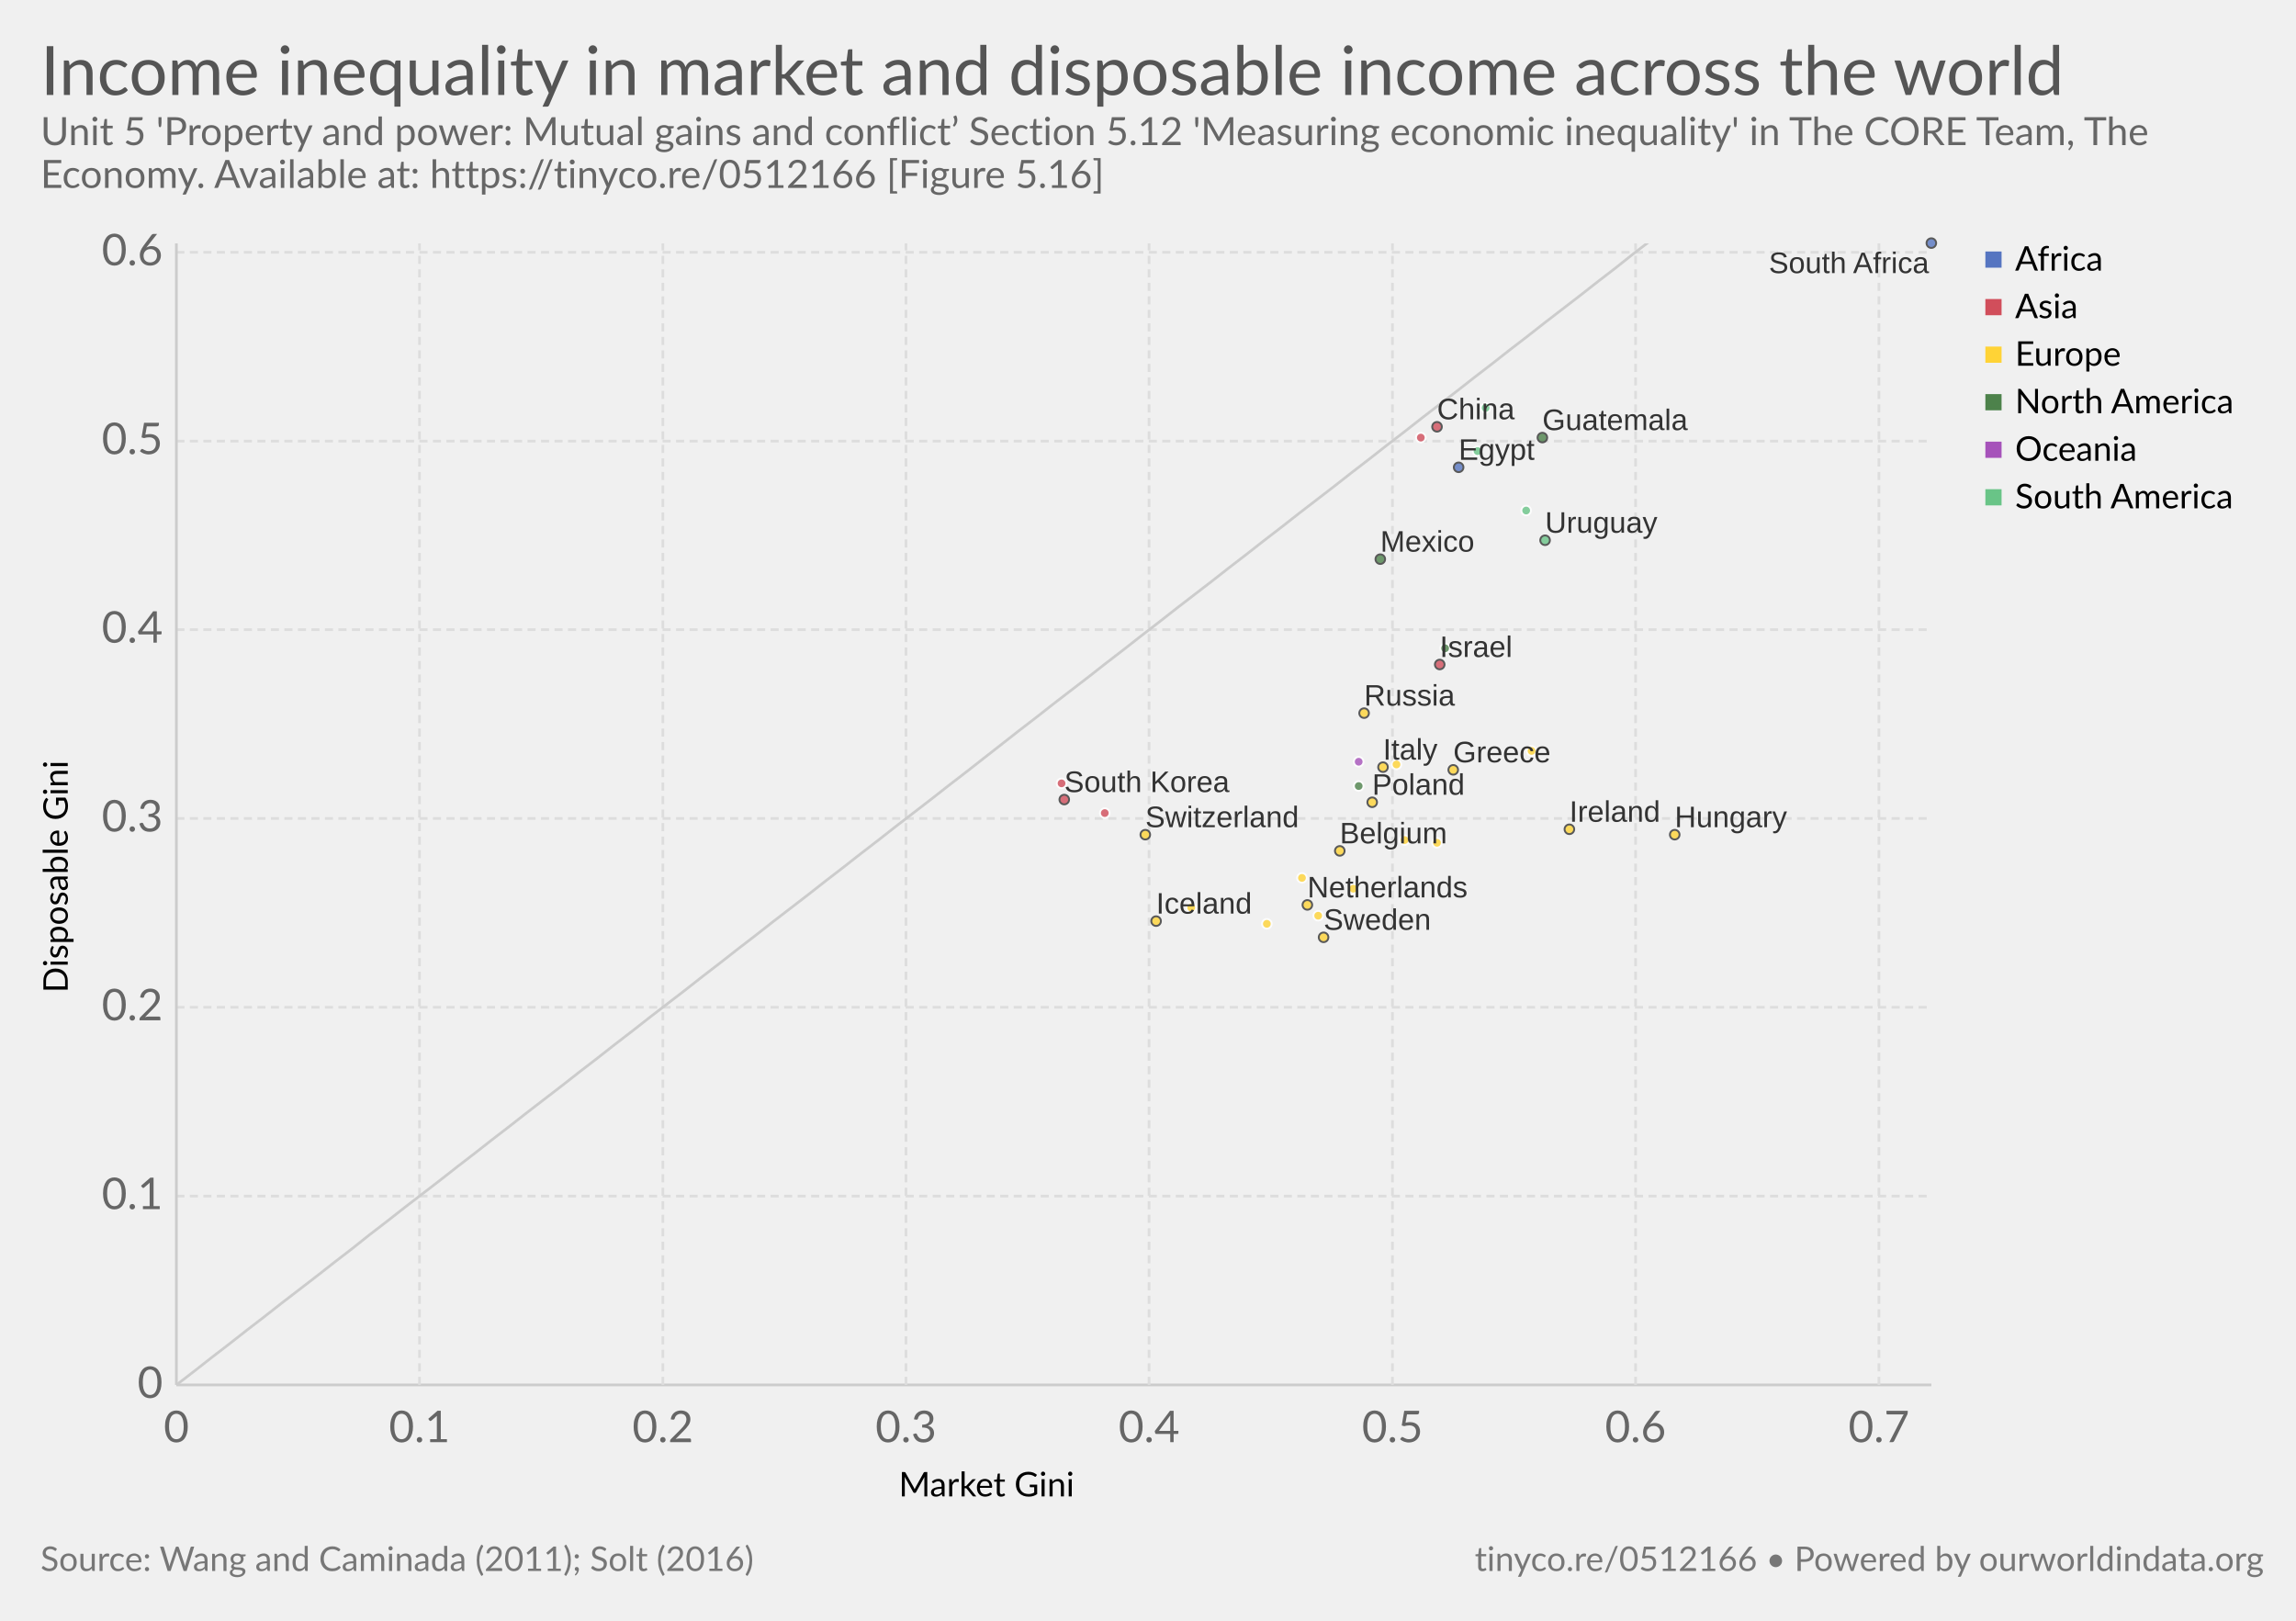
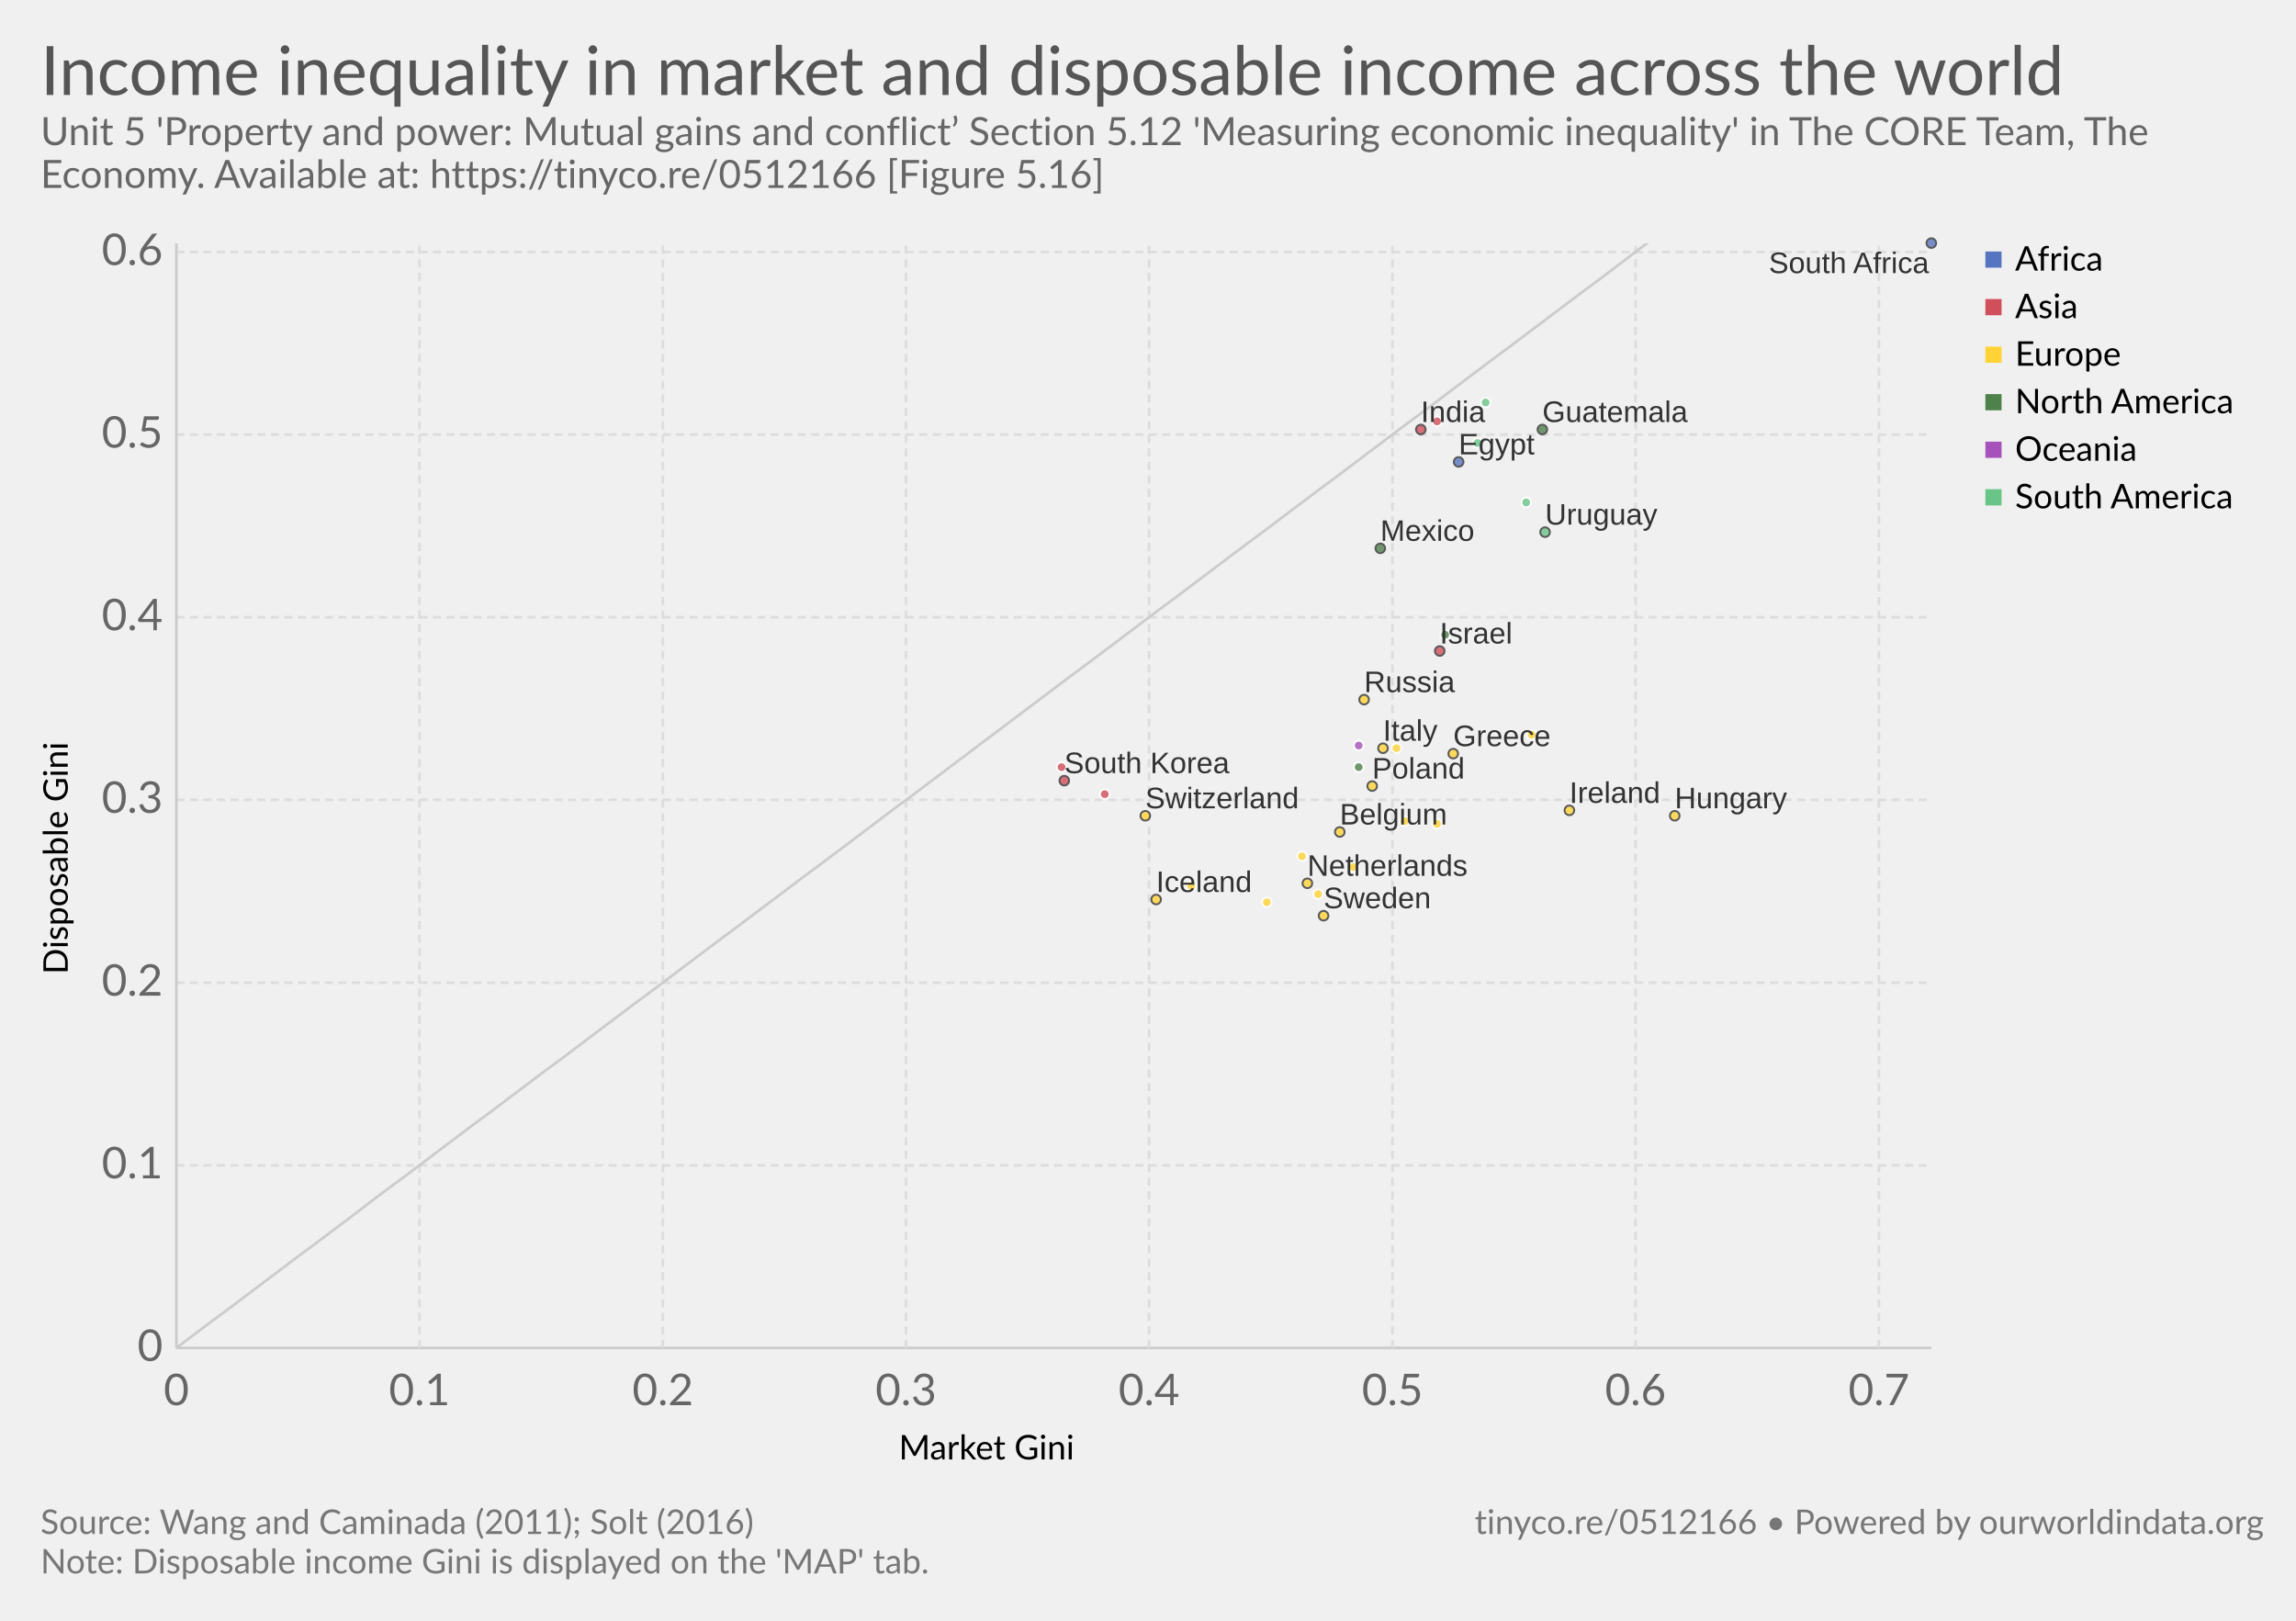
<svg xmlns="http://www.w3.org/2000/svg" version="1.1" style="font-family:Lato, 'Helvetica Neue', Helvetica, Arial, sans-serif;font-size:18px;background-color:white;text-rendering:optimizeLegibility;-webkit-font-smoothing:antialiased" width="850" height="600">
  <g class="HeaderView">
    <a href="https://ourworldindata.org/grapher/income-inequality-in-market-and-disposable-income-across-the-world" target="_blank">
      <text font-size="25.20" x="15.0" y="35.2" fill="#555">
        <tspan x="15" y="35.16">Income inequality in market and disposable income across the world</tspan>
      </text>
    </a>
    <text font-size="14.40" x="15.0" y="53.7" fill="#666">
      <tspan x="15" y="53.72">Unit 5 'Property and power: Mutual gains and conflict’ Section 5.12 'Measuring economic inequality' in The CORE Team, The</tspan>
      <tspan x="15" y="69.56">Economy. Available at: https://tinyco.re/0512166 [Figure 5.16]</tspan>
    </text>
  </g>
  <g>
    <g class="AxisBoxView">
      <g class="HorizontalAxis">
-         <text font-size="12.60" x="332.7" y="554.0">
-           <tspan x="332.744" y="553.98">Market Gini</tspan>
-         </text>
-         <text x="65.3" y="533.9" fill="#666" text-anchor="middle" font-size="16.2">0</text>
-         <text x="155.3" y="533.9" fill="#666" text-anchor="middle" font-size="16.2">0.1</text>
-         <text x="245.4" y="533.9" fill="#666" text-anchor="middle" font-size="16.2">0.2</text>
-         <text x="335.4" y="533.9" fill="#666" text-anchor="middle" font-size="16.2">0.3</text>
-         <text x="425.4" y="533.9" fill="#666" text-anchor="middle" font-size="16.2">0.4</text>
-         <text x="515.5" y="533.9" fill="#666" text-anchor="middle" font-size="16.2">0.5</text>
-         <text x="605.5" y="533.9" fill="#666" text-anchor="middle" font-size="16.2">0.6</text>
-         <text x="695.6" y="533.9" fill="#666" text-anchor="middle" font-size="16.2">0.7</text>
+         <text font-size="12.60" x="332.7" y="540.3">
+           <tspan x="332.744" y="540.28">Market Gini</tspan>
+         </text>
+         <text x="65.3" y="520.2" fill="#666" text-anchor="middle" font-size="16.2">0</text>
+         <text x="155.3" y="520.2" fill="#666" text-anchor="middle" font-size="16.2">0.1</text>
+         <text x="245.4" y="520.2" fill="#666" text-anchor="middle" font-size="16.2">0.2</text>
+         <text x="335.4" y="520.2" fill="#666" text-anchor="middle" font-size="16.2">0.3</text>
+         <text x="425.4" y="520.2" fill="#666" text-anchor="middle" font-size="16.2">0.4</text>
+         <text x="515.5" y="520.2" fill="#666" text-anchor="middle" font-size="16.2">0.5</text>
+         <text x="605.5" y="520.2" fill="#666" text-anchor="middle" font-size="16.2">0.6</text>
+         <text x="695.6" y="520.2" fill="#666" text-anchor="middle" font-size="16.2">0.7</text>
      </g>
      <g class="VerticalAxis">
-         <text font-size="12.60" x="-367.5" y="25.1" transform="rotate(-90)">
-           <tspan x="-367.526" y="25.08">Disposable Gini</tspan>
-         </text>
-         <text x="60.28" y="512.7" fill="#666" dominant-baseline="middle" text-anchor="end" font-size="16.2">0</text>
-         <text x="60.28" y="442.8" fill="#666" dominant-baseline="middle" text-anchor="end" font-size="16.2">0.1</text>
-         <text x="60.28" y="372.9" fill="#666" dominant-baseline="middle" text-anchor="end" font-size="16.2">0.2</text>
-         <text x="60.28" y="303" fill="#666" dominant-baseline="middle" text-anchor="end" font-size="16.2">0.3</text>
-         <text x="60.28" y="233.1" fill="#666" dominant-baseline="middle" text-anchor="end" font-size="16.2">0.4</text>
-         <text x="60.28" y="163.3" fill="#666" dominant-baseline="middle" text-anchor="end" font-size="16.2">0.5</text>
-         <text x="60.28" y="93.4" fill="#666" dominant-baseline="middle" text-anchor="end" font-size="16.2">0.6</text>
+         <text font-size="12.60" x="-360.7" y="25.1" transform="rotate(-90)">
+           <tspan x="-360.676" y="25.08">Disposable Gini</tspan>
+         </text>
+         <text x="60.28" y="499" fill="#666" dominant-baseline="middle" text-anchor="end" font-size="16.2">0</text>
+         <text x="60.28" y="431.4" fill="#666" dominant-baseline="middle" text-anchor="end" font-size="16.2">0.1</text>
+         <text x="60.28" y="363.8" fill="#666" dominant-baseline="middle" text-anchor="end" font-size="16.2">0.2</text>
+         <text x="60.28" y="296.1" fill="#666" dominant-baseline="middle" text-anchor="end" font-size="16.2">0.3</text>
+         <text x="60.28" y="228.5" fill="#666" dominant-baseline="middle" text-anchor="end" font-size="16.2">0.4</text>
+         <text x="60.28" y="160.9" fill="#666" dominant-baseline="middle" text-anchor="end" font-size="16.2">0.5</text>
+         <text x="60.28" y="93.3" fill="#666" dominant-baseline="middle" text-anchor="end" font-size="16.2">0.6</text>
      </g>
      <g class="AxisGridLines">
-         <line x1="65.28" y1="512.7" x2="715.00" y2="512.7" stroke="#ccc" />
-         <line x1="65.28" y1="442.8" x2="715.00" y2="442.8" stroke="#ddd" stroke-dasharray="3,2" />
-         <line x1="65.28" y1="372.9" x2="715.00" y2="372.9" stroke="#ddd" stroke-dasharray="3,2" />
-         <line x1="65.28" y1="303" x2="715.00" y2="303" stroke="#ddd" stroke-dasharray="3,2" />
-         <line x1="65.28" y1="233.1" x2="715.00" y2="233.1" stroke="#ddd" stroke-dasharray="3,2" />
-         <line x1="65.28" y1="163.3" x2="715.00" y2="163.3" stroke="#ddd" stroke-dasharray="3,2" />
-         <line x1="65.28" y1="93.4" x2="715.00" y2="93.4" stroke="#ddd" stroke-dasharray="3,2" />
+         <line x1="65.28" y1="499" x2="715.00" y2="499" stroke="#ccc" />
+         <line x1="65.28" y1="431.4" x2="715.00" y2="431.4" stroke="#ddd" stroke-dasharray="3,2" />
+         <line x1="65.28" y1="363.8" x2="715.00" y2="363.8" stroke="#ddd" stroke-dasharray="3,2" />
+         <line x1="65.28" y1="296.1" x2="715.00" y2="296.1" stroke="#ddd" stroke-dasharray="3,2" />
+         <line x1="65.28" y1="228.5" x2="715.00" y2="228.5" stroke="#ddd" stroke-dasharray="3,2" />
+         <line x1="65.28" y1="160.9" x2="715.00" y2="160.9" stroke="#ddd" stroke-dasharray="3,2" />
+         <line x1="65.28" y1="93.3" x2="715.00" y2="93.3" stroke="#ddd" stroke-dasharray="3,2" />
      </g>
      <g class="AxisGridLines">
-         <line x1="65.3" y1="512.70" x2="65.3" y2="90.10" stroke="#ccc" />
-         <line x1="155.3" y1="512.70" x2="155.3" y2="90.10" stroke="#ddd" stroke-dasharray="3,2" />
-         <line x1="245.4" y1="512.70" x2="245.4" y2="90.10" stroke="#ddd" stroke-dasharray="3,2" />
-         <line x1="335.4" y1="512.70" x2="335.4" y2="90.10" stroke="#ddd" stroke-dasharray="3,2" />
-         <line x1="425.4" y1="512.70" x2="425.4" y2="90.10" stroke="#ddd" stroke-dasharray="3,2" />
-         <line x1="515.5" y1="512.70" x2="515.5" y2="90.10" stroke="#ddd" stroke-dasharray="3,2" />
-         <line x1="605.5" y1="512.70" x2="605.5" y2="90.10" stroke="#ddd" stroke-dasharray="3,2" />
-         <line x1="695.6" y1="512.70" x2="695.6" y2="90.10" stroke="#ddd" stroke-dasharray="3,2" />
+         <line x1="65.3" y1="499.00" x2="65.3" y2="90.10" stroke="#ccc" />
+         <line x1="155.3" y1="499.00" x2="155.3" y2="90.10" stroke="#ddd" stroke-dasharray="3,2" />
+         <line x1="245.4" y1="499.00" x2="245.4" y2="90.10" stroke="#ddd" stroke-dasharray="3,2" />
+         <line x1="335.4" y1="499.00" x2="335.4" y2="90.10" stroke="#ddd" stroke-dasharray="3,2" />
+         <line x1="425.4" y1="499.00" x2="425.4" y2="90.10" stroke="#ddd" stroke-dasharray="3,2" />
+         <line x1="515.5" y1="499.00" x2="515.5" y2="90.10" stroke="#ddd" stroke-dasharray="3,2" />
+         <line x1="605.5" y1="499.00" x2="605.5" y2="90.10" stroke="#ddd" stroke-dasharray="3,2" />
+         <line x1="695.6" y1="499.00" x2="695.6" y2="90.10" stroke="#ddd" stroke-dasharray="3,2" />
      </g>
    </g>
    <g class="ComparisonLine">
      <defs>
        <clipPath id="axisBounds-3">
-           <rect x="65.28" y="90.1" width="649.72" height="422.6" />
+           <rect x="65.28" y="90.1" width="649.72" height="408.9" />
        </clipPath>
      </defs>
-       <path d="M65.3,512.7L71.8,507.7L78.3,502.6L84.8,497.6L91.3,492.5L97.8,487.5L104.3,482.4L110.8,477.4L117.3,472.4L123.8,467.3L130.3,462.3L136.7,457.2L143.2,452.2L149.7,447.1L156.2,442.1L162.7,437.1L169.2,432L175.7,427L182.2,421.9L188.7,416.9L195.2,411.8L201.7,406.8L208.2,401.8L214.7,396.7L221.2,391.7L227.7,386.6L234.2,381.6L240.7,376.5L247.2,371.5L253.7,366.5L260.2,361.4L266.7,356.4L273.2,351.3L279.7,346.3L286.2,341.2L292.7,336.2L299.2,331.2L305.7,326.1L312.2,321.1L318.7,316L325.2,311L331.7,305.9L338.2,300.9L344.7,295.9L351.2,290.8L357.7,285.8L364.2,280.7L370.6,275.7L377.1,270.6L383.6,265.6L390.1,260.5L396.6,255.5L403.1,250.5L409.6,245.4L416.1,240.4L422.6,235.3L429.1,230.3L435.6,225.2L442.1,220.2L448.6,215.2L455.1,210.1L461.6,205.1L468.1,200L474.6,195L481.1,189.9L487.6,184.9L494.1,179.9L500.6,174.8L507.1,169.8L513.6,164.7L520.1,159.7L526.6,154.6L533.1,149.6L539.6,144.6L546.1,139.5L552.6,134.5L559.1,129.4L565.6,124.4L572.1,119.3L578.6,114.3L585.1,109.3L591.6,104.2L598.1,99.2L604.5,94.1L611,89.1L617.5,84L624,79L630.5,74L637,68.9L643.5,63.9L650,58.8L656.5,53.8L663,48.7L669.5,43.7L676,38.7L682.5,33.6L689,28.6L695.5,23.5L702,18.5L708.5,13.4" clip-path="url(#axisBounds-3)" fill="none" stroke="#ccc" />
+       <path d="M65.3,499L71.8,494.1L78.3,489.2L84.8,484.4L91.3,479.5L97.8,474.6L104.3,469.7L110.8,464.8L117.3,460L123.8,455.1L130.3,450.2L136.7,445.3L143.2,440.4L149.7,435.6L156.2,430.7L162.7,425.8L169.2,420.9L175.7,416L182.2,411.2L188.7,406.3L195.2,401.4L201.7,396.5L208.2,391.7L214.7,386.8L221.2,381.9L227.7,377L234.2,372.1L240.7,367.3L247.2,362.4L253.7,357.5L260.2,352.6L266.7,347.7L273.2,342.9L279.7,338L286.2,333.1L292.7,328.2L299.2,323.3L305.7,318.5L312.2,313.6L318.7,308.7L325.2,303.8L331.7,298.9L338.2,294.1L344.7,289.2L351.2,284.3L357.7,279.4L364.2,274.5L370.6,269.7L377.1,264.8L383.6,259.9L390.1,255L396.6,250.1L403.1,245.3L409.6,240.4L416.1,235.5L422.6,230.6L429.1,225.7L435.6,220.9L442.1,216L448.6,211.1L455.1,206.2L461.6,201.3L468.1,196.5L474.6,191.6L481.1,186.7L487.6,181.8L494.1,177L500.6,172.1L507.1,167.2L513.6,162.3L520.1,157.4L526.6,152.6L533.1,147.7L539.6,142.8L546.1,137.9L552.6,133L559.1,128.2L565.6,123.3L572.1,118.4L578.6,113.5L585.1,108.6L591.6,103.8L598.1,98.9L604.5,94L611,89.1L617.5,84.2L624,79.4L630.5,74.5L637,69.6L643.5,64.7L650,59.8L656.5,55L663,50.1L669.5,45.2L676,40.3L682.5,35.4L689,30.6L695.5,25.7L702,20.8L708.5,15.9" clip-path="url(#axisBounds-3)" fill="none" stroke="#ccc" />
    </g>
    <g class="PointsWithLabels clickable" clip-path="url(#scatterBounds-4)" font-family="Arial, sans-serif">
-       <rect x="65.28" y="90.1" width="649.72" height="422.6" fill="rgba(255,255,255,0)" />
+       <rect x="65.28" y="90.1" width="649.72" height="408.9" fill="rgba(255,255,255,0)" />
      <defs>
        <clipPath id="scatterBounds-4">
-           <rect x="55.28" y="80.1" width="669.72" height="442.6" />
+           <rect x="55.28" y="80.1" width="669.72" height="428.9" />
        </clipPath>
      </defs>
      <g class="key-Sweden_0">
-         <circle cx="490.00" cy="347.00" r="1.78" fill="#ffd336" opacity="0.8" stroke="#333" stroke-width="0.7" />
+         <circle cx="490.00" cy="339.00" r="1.78" fill="#ffd336" opacity="0.8" stroke="#333" stroke-width="0.7" />
      </g>
      <g class="key-Norway_0">
-         <circle cx="469.00" cy="342.00" r="1.78" fill="#ffd336" opacity="0.8" stroke="#fff" stroke-width="0.7" />
+         <circle cx="469.00" cy="334.00" r="1.78" fill="#ffd336" opacity="0.8" stroke="#fff" stroke-width="0.7" />
      </g>
      <g class="key-Iceland_0">
-         <circle cx="428.00" cy="341.00" r="1.78" fill="#ffd336" opacity="0.8" stroke="#333" stroke-width="0.7" />
+         <circle cx="428.00" cy="333.00" r="1.78" fill="#ffd336" opacity="0.8" stroke="#333" stroke-width="0.7" />
      </g>
      <g class="key-Denmark_0">
-         <circle cx="488.00" cy="339.00" r="1.78" fill="#ffd336" opacity="0.8" stroke="#fff" stroke-width="0.7" />
+         <circle cx="488.00" cy="331.00" r="1.78" fill="#ffd336" opacity="0.8" stroke="#fff" stroke-width="0.7" />
      </g>
      <g class="key-Slovenia_0">
-         <circle cx="441.00" cy="336.00" r="1.78" fill="#ffd336" opacity="0.8" stroke="#fff" stroke-width="0.7" />
+         <circle cx="441.00" cy="328.00" r="1.78" fill="#ffd336" opacity="0.8" stroke="#fff" stroke-width="0.7" />
      </g>
      <g class="key-Netherlands_0">
-         <circle cx="484.00" cy="335.00" r="1.78" fill="#ffd336" opacity="0.8" stroke="#333" stroke-width="0.7" />
+         <circle cx="484.00" cy="327.00" r="1.78" fill="#ffd336" opacity="0.8" stroke="#333" stroke-width="0.7" />
      </g>
      <g class="key-Finland_0">
-         <circle cx="501.00" cy="329.00" r="1.78" fill="#ffd336" opacity="0.8" stroke="#fff" stroke-width="0.7" />
+         <circle cx="501.00" cy="321.00" r="1.78" fill="#ffd336" opacity="0.8" stroke="#fff" stroke-width="0.7" />
      </g>
      <g class="key-Austria_0">
-         <circle cx="482.00" cy="325.00" r="1.78" fill="#ffd336" opacity="0.8" stroke="#fff" stroke-width="0.7" />
+         <circle cx="482.00" cy="317.00" r="1.78" fill="#ffd336" opacity="0.8" stroke="#fff" stroke-width="0.7" />
      </g>
      <g class="key-Belgium_0">
-         <circle cx="496.00" cy="315.00" r="1.78" fill="#ffd336" opacity="0.8" stroke="#333" stroke-width="0.7" />
+         <circle cx="496.00" cy="308.00" r="1.78" fill="#ffd336" opacity="0.8" stroke="#333" stroke-width="0.7" />
      </g>
      <g class="key-Germany_0">
-         <circle cx="532.00" cy="312.00" r="1.78" fill="#ffd336" opacity="0.8" stroke="#fff" stroke-width="0.7" />
+         <circle cx="532.00" cy="305.00" r="1.78" fill="#ffd336" opacity="0.8" stroke="#fff" stroke-width="0.7" />
      </g>
      <g class="key-France_0">
-         <circle cx="520.00" cy="311.00" r="1.78" fill="#ffd336" opacity="0.8" stroke="#fff" stroke-width="0.7" />
+         <circle cx="520.00" cy="304.00" r="1.78" fill="#ffd336" opacity="0.8" stroke="#fff" stroke-width="0.7" />
      </g>
      <g class="key-Switzerland_0">
-         <circle cx="424.00" cy="309.00" r="1.78" fill="#ffd336" opacity="0.8" stroke="#333" stroke-width="0.7" />
+         <circle cx="424.00" cy="302.00" r="1.78" fill="#ffd336" opacity="0.8" stroke="#333" stroke-width="0.7" />
      </g>
      <g class="key-Hungary_0">
-         <circle cx="620.00" cy="309.00" r="1.78" fill="#ffd336" opacity="0.8" stroke="#333" stroke-width="0.7" />
+         <circle cx="620.00" cy="302.00" r="1.78" fill="#ffd336" opacity="0.8" stroke="#333" stroke-width="0.7" />
      </g>
      <g class="key-Ireland_0">
-         <circle cx="581.00" cy="307.00" r="1.78" fill="#ffd336" opacity="0.8" stroke="#333" stroke-width="0.7" />
+         <circle cx="581.00" cy="300.00" r="1.78" fill="#ffd336" opacity="0.8" stroke="#333" stroke-width="0.7" />
      </g>
      <g class="key-Japan_0">
-         <circle cx="409.00" cy="301.00" r="1.78" fill="#d14e5b" opacity="0.8" stroke="#fff" stroke-width="0.7" />
+         <circle cx="409.00" cy="294.00" r="1.78" fill="#d14e5b" opacity="0.8" stroke="#fff" stroke-width="0.7" />
      </g>
      <g class="key-Poland_0">
-         <circle cx="508.00" cy="297.00" r="1.78" fill="#ffd336" opacity="0.8" stroke="#333" stroke-width="0.7" />
+         <circle cx="508.00" cy="291.00" r="1.78" fill="#ffd336" opacity="0.8" stroke="#333" stroke-width="0.7" />
      </g>
      <g class="key-South-Korea_0">
-         <circle cx="394.00" cy="296.00" r="1.78" fill="#d14e5b" opacity="0.8" stroke="#333" stroke-width="0.7" />
+         <circle cx="394.00" cy="289.00" r="1.78" fill="#d14e5b" opacity="0.8" stroke="#333" stroke-width="0.7" />
      </g>
      <g class="key-Canada_0">
-         <circle cx="503.00" cy="291.00" r="1.78" fill="#4d824b" opacity="0.8" stroke="#fff" stroke-width="0.7" />
+         <circle cx="503.00" cy="284.00" r="1.78" fill="#4d824b" opacity="0.8" stroke="#fff" stroke-width="0.7" />
      </g>
      <g class="key-Taiwan_0">
-         <circle cx="393.00" cy="290.00" r="1.78" fill="#d14e5b" opacity="0.8" stroke="#fff" stroke-width="0.7" />
+         <circle cx="393.00" cy="284.00" r="1.78" fill="#d14e5b" opacity="0.8" stroke="#fff" stroke-width="0.7" />
      </g>
      <g class="key-Greece_0">
-         <circle cx="538.00" cy="285.00" r="1.78" fill="#ffd336" opacity="0.8" stroke="#333" stroke-width="0.7" />
+         <circle cx="538.00" cy="279.00" r="1.78" fill="#ffd336" opacity="0.8" stroke="#333" stroke-width="0.7" />
      </g>
      <g class="key-Italy_0">
-         <circle cx="512.00" cy="284.00" r="1.78" fill="#ffd336" opacity="0.8" stroke="#333" stroke-width="0.7" />
+         <circle cx="512.00" cy="277.00" r="1.78" fill="#ffd336" opacity="0.8" stroke="#333" stroke-width="0.7" />
      </g>
      <g class="key-Spain_0">
-         <circle cx="517.00" cy="283.00" r="1.78" fill="#ffd336" opacity="0.8" stroke="#fff" stroke-width="0.7" />
+         <circle cx="517.00" cy="277.00" r="1.78" fill="#ffd336" opacity="0.8" stroke="#fff" stroke-width="0.7" />
      </g>
      <g class="key-Australia_0">
-         <circle cx="503.00" cy="282.00" r="1.78" fill="#a652ba" opacity="0.8" stroke="#fff" stroke-width="0.7" />
+         <circle cx="503.00" cy="276.00" r="1.78" fill="#a652ba" opacity="0.8" stroke="#fff" stroke-width="0.7" />
      </g>
      <g class="key-United-Kingdom_0">
-         <circle cx="567.00" cy="278.00" r="1.78" fill="#ffd336" opacity="0.8" stroke="#fff" stroke-width="0.7" />
+         <circle cx="567.00" cy="272.00" r="1.78" fill="#ffd336" opacity="0.8" stroke="#fff" stroke-width="0.7" />
      </g>
      <g class="key-Russia_0">
-         <circle cx="505.00" cy="264.00" r="1.78" fill="#ffd336" opacity="0.8" stroke="#333" stroke-width="0.7" />
+         <circle cx="505.00" cy="259.00" r="1.78" fill="#ffd336" opacity="0.8" stroke="#333" stroke-width="0.7" />
      </g>
      <g class="key-Israel_0">
-         <circle cx="533.00" cy="246.00" r="1.78" fill="#d14e5b" opacity="0.8" stroke="#333" stroke-width="0.7" />
+         <circle cx="533.00" cy="241.00" r="1.78" fill="#d14e5b" opacity="0.8" stroke="#333" stroke-width="0.7" />
      </g>
      <g class="key-United-States_0">
-         <circle cx="535.00" cy="240.00" r="1.78" fill="#4d824b" opacity="0.8" stroke="#fff" stroke-width="0.7" />
+         <circle cx="535.00" cy="235.00" r="1.78" fill="#4d824b" opacity="0.8" stroke="#fff" stroke-width="0.7" />
      </g>
      <g class="key-Mexico_0">
-         <circle cx="511.00" cy="207.00" r="1.78" fill="#4d824b" opacity="0.8" stroke="#333" stroke-width="0.7" />
+         <circle cx="511.00" cy="203.00" r="1.78" fill="#4d824b" opacity="0.8" stroke="#333" stroke-width="0.7" />
      </g>
      <g class="key-Uruguay_0">
-         <circle cx="572.00" cy="200.00" r="1.78" fill="#69c487" opacity="0.8" stroke="#333" stroke-width="0.7" />
+         <circle cx="572.00" cy="197.00" r="1.78" fill="#69c487" opacity="0.8" stroke="#333" stroke-width="0.7" />
      </g>
      <g class="key-Brazil_0">
-         <circle cx="565.00" cy="189.00" r="1.78" fill="#69c487" opacity="0.8" stroke="#fff" stroke-width="0.7" />
+         <circle cx="565.00" cy="186.00" r="1.78" fill="#69c487" opacity="0.8" stroke="#fff" stroke-width="0.7" />
      </g>
      <g class="key-Egypt_0">
-         <circle cx="540.00" cy="173.00" r="1.78" fill="#5675c1" opacity="0.8" stroke="#333" stroke-width="0.7" />
+         <circle cx="540.00" cy="171.00" r="1.78" fill="#5675c1" opacity="0.8" stroke="#333" stroke-width="0.7" />
      </g>
      <g class="key-Colombia_0">
-         <circle cx="547.00" cy="167.00" r="1.78" fill="#69c487" opacity="0.8" stroke="#fff" stroke-width="0.7" />
+         <circle cx="547.00" cy="164.00" r="1.78" fill="#69c487" opacity="0.8" stroke="#fff" stroke-width="0.7" />
      </g>
      <g class="key-Guatemala_0">
-         <circle cx="571.00" cy="162.00" r="1.78" fill="#4d824b" opacity="0.8" stroke="#333" stroke-width="0.7" />
+         <circle cx="571.00" cy="159.00" r="1.78" fill="#4d824b" opacity="0.8" stroke="#333" stroke-width="0.7" />
      </g>
      <g class="key-India_0">
-         <circle cx="526.00" cy="162.00" r="1.78" fill="#d14e5b" opacity="0.8" stroke="#fff" stroke-width="0.7" />
+         <circle cx="526.00" cy="159.00" r="1.78" fill="#d14e5b" opacity="0.8" stroke="#333" stroke-width="0.7" />
      </g>
      <g class="key-China_0">
-         <circle cx="532.00" cy="158.00" r="1.78" fill="#d14e5b" opacity="0.8" stroke="#333" stroke-width="0.7" />
+         <circle cx="532.00" cy="156.00" r="1.78" fill="#d14e5b" opacity="0.8" stroke="#fff" stroke-width="0.7" />
      </g>
      <g class="key-Peru_0">
-         <circle cx="550.00" cy="151.00" r="1.78" fill="#69c487" opacity="0.8" stroke="#fff" stroke-width="0.7" />
+         <circle cx="550.00" cy="149.00" r="1.78" fill="#69c487" opacity="0.8" stroke="#fff" stroke-width="0.7" />
      </g>
      <g class="key-South-Africa_0">
        <circle cx="715.00" cy="90.00" r="1.78" fill="#5675c1" opacity="0.8" stroke="#333" stroke-width="0.7" />
      </g>
      <g class="backgroundLabels" fill="#333">
-         <text x="490.00" y="344.22" font-size="11.00">Sweden</text>
-         <text x="428.00" y="338.22" font-size="11.00">Iceland</text>
-         <text x="484.00" y="332.22" font-size="11.00">Netherlands</text>
-         <text x="496.00" y="312.22" font-size="11.00">Belgium</text>
-         <text x="424.00" y="306.22" font-size="11.00">Switzerland</text>
-         <text x="620.00" y="306.22" font-size="11.00">Hungary</text>
-         <text x="581.00" y="304.22" font-size="11.00">Ireland</text>
-         <text x="508.00" y="294.22" font-size="11.00">Poland</text>
-         <text x="394.00" y="293.22" font-size="11.00">South Korea</text>
-         <text x="538.00" y="282.22" font-size="11.00">Greece</text>
-         <text x="512.00" y="281.22" font-size="11.00">Italy</text>
-         <text x="505.00" y="261.22" font-size="11.00">Russia</text>
-         <text x="533.00" y="243.22" font-size="11.00">Israel</text>
-         <text x="511.00" y="204.22" font-size="11.00">Mexico</text>
-         <text x="572.00" y="197.22" font-size="11.00">Uruguay</text>
-         <text x="540.00" y="170.22" font-size="11.00">Egypt</text>
-         <text x="571.00" y="159.22" font-size="11.00">Guatemala</text>
-         <text x="532.00" y="155.22" font-size="11.00">China</text>
+         <text x="490.00" y="336.22" font-size="11.00">Sweden</text>
+         <text x="428.00" y="330.22" font-size="11.00">Iceland</text>
+         <text x="484.00" y="324.22" font-size="11.00">Netherlands</text>
+         <text x="496.00" y="305.22" font-size="11.00">Belgium</text>
+         <text x="424.00" y="299.22" font-size="11.00">Switzerland</text>
+         <text x="620.00" y="299.22" font-size="11.00">Hungary</text>
+         <text x="581.00" y="297.22" font-size="11.00">Ireland</text>
+         <text x="508.00" y="288.22" font-size="11.00">Poland</text>
+         <text x="394.00" y="286.22" font-size="11.00">South Korea</text>
+         <text x="538.00" y="276.22" font-size="11.00">Greece</text>
+         <text x="512.00" y="274.22" font-size="11.00">Italy</text>
+         <text x="505.00" y="256.22" font-size="11.00">Russia</text>
+         <text x="533.00" y="238.22" font-size="11.00">Israel</text>
+         <text x="511.00" y="200.22" font-size="11.00">Mexico</text>
+         <text x="572.00" y="194.22" font-size="11.00">Uruguay</text>
+         <text x="540.00" y="168.22" font-size="11.00">Egypt</text>
+         <text x="571.00" y="156.22" font-size="11.00">Guatemala</text>
+         <text x="526.00" y="156.22" font-size="11.00">India</text>
        <text x="654.83" y="101.10" font-size="11.00">South Africa</text>
      </g>
    </g>
    <g class="ScatterColorLegend clickable" style="cursor:pointer">
      <g class="legendMark">
        <rect x="735" y="87.6" width="43.256" height="17.6" fill="#fff" opacity="0" />,<rect x="735" y="93.1" width="6" height="6" fill="#5675c1" />,<text font-size="12.60" x="746.0" y="100.2">
          <tspan x="746" y="100.18">Africa</tspan>
        </text>
      </g>
      <g class="legendMark">
        <rect x="735" y="105.2" width="35.57" height="17.6" fill="#fff" opacity="0" />,<rect x="735" y="110.7" width="6" height="6" fill="#d14e5b" />,<text font-size="12.60" x="746.0" y="117.8">
          <tspan x="746" y="117.78">Asia</tspan>
        </text>
      </g>
      <g class="legendMark">
        <rect x="735" y="122.8" width="51.824" height="17.6" fill="#fff" opacity="0" />,<rect x="735" y="128.3" width="6" height="6" fill="#ffd336" />,<text font-size="12.60" x="746.0" y="135.4">
          <tspan x="746" y="135.38">Europe</tspan>
        </text>
      </g>
      <g class="legendMark">
        <rect x="735" y="140.4" width="91.64" height="17.6" fill="#fff" opacity="0" />,<rect x="735" y="145.9" width="6" height="6" fill="#4d824b" />,<text font-size="12.60" x="746.0" y="153.0">
          <tspan x="746" y="152.98">North America</tspan>
        </text>
      </g>
      <g class="legendMark">
        <rect x="735" y="158" width="58.124" height="17.6" fill="#fff" opacity="0" />,<rect x="735" y="163.5" width="6" height="6" fill="#a652ba" />,<text font-size="12.60" x="746.0" y="170.6">
          <tspan x="746" y="170.58">Oceania</tspan>
        </text>
      </g>
      <g class="legendMark">
        <rect x="735" y="175.6" width="93.908" height="17.6" fill="#fff" opacity="0" />,<rect x="735" y="181.1" width="6" height="6" fill="#69c487" />,<text font-size="12.60" x="746.0" y="188.2">
          <tspan x="746" y="188.18">South America</tspan>
        </text>
      </g>
    </g>
  </g>
  <g class="SourcesFooter" style="fill:#777">
    <g class="clickable" style="fill:#777">
-       <text font-size="12.60" x="15.0" y="581.6">
-         <tspan x="15" y="581.58">Source:   Wang and Caminada (2011);  Solt (2016)</tspan>
+       <text font-size="12.60" x="15.0" y="567.9">
+         <tspan x="15" y="567.88">Source:   Wang and Caminada (2011);  Solt (2016)</tspan>
      </text>
    </g>
-     <text font-size="12.60" x="546.0" y="581.6">
-       <tspan x="545.956" y="581.58">
+     <text font-size="12.60" x="15.0" y="582.5">
+       <tspan x="15" y="582.48">Note: Disposable income Gini is displayed on the 'MAP' tab.</tspan>
+     </text>
+     <text font-size="12.60" x="546.0" y="567.9">
+       <tspan x="545.956" y="567.88">
        <a target="_blank" style="fill: #777;" href="https://tinyco.re/0512166">tinyco.re/0512166</a> • <a href="https://ourworldindata.org" target="_blank">Powered by ourworldindata.org</a>
      </tspan>
    </text>
  </g>
</svg>
